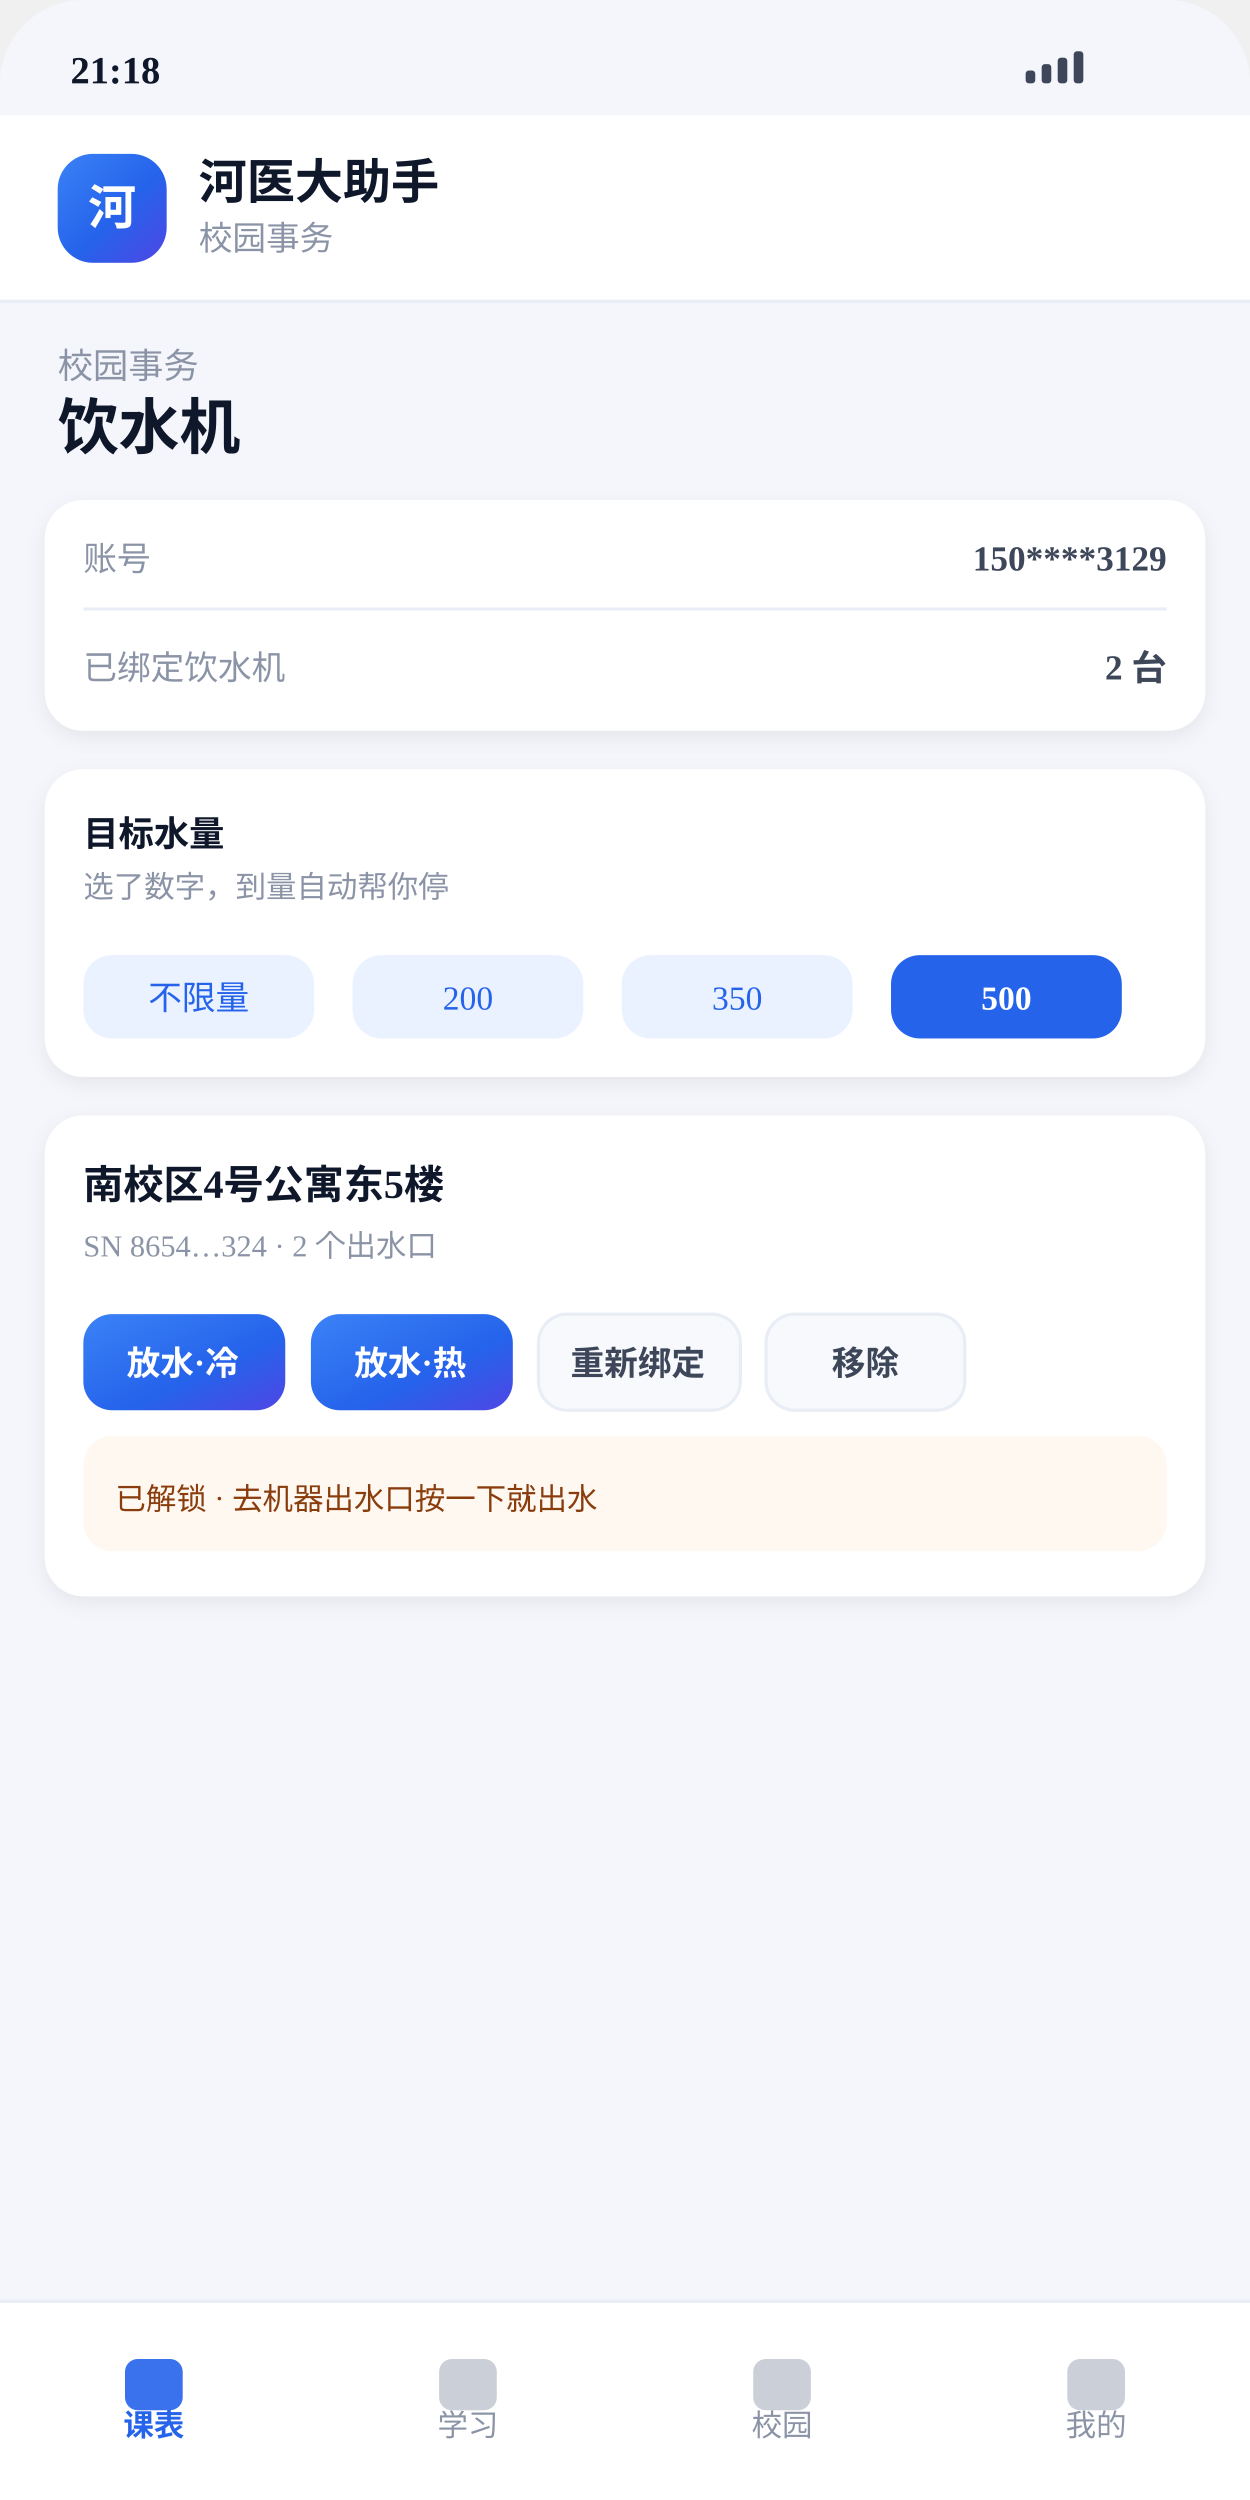
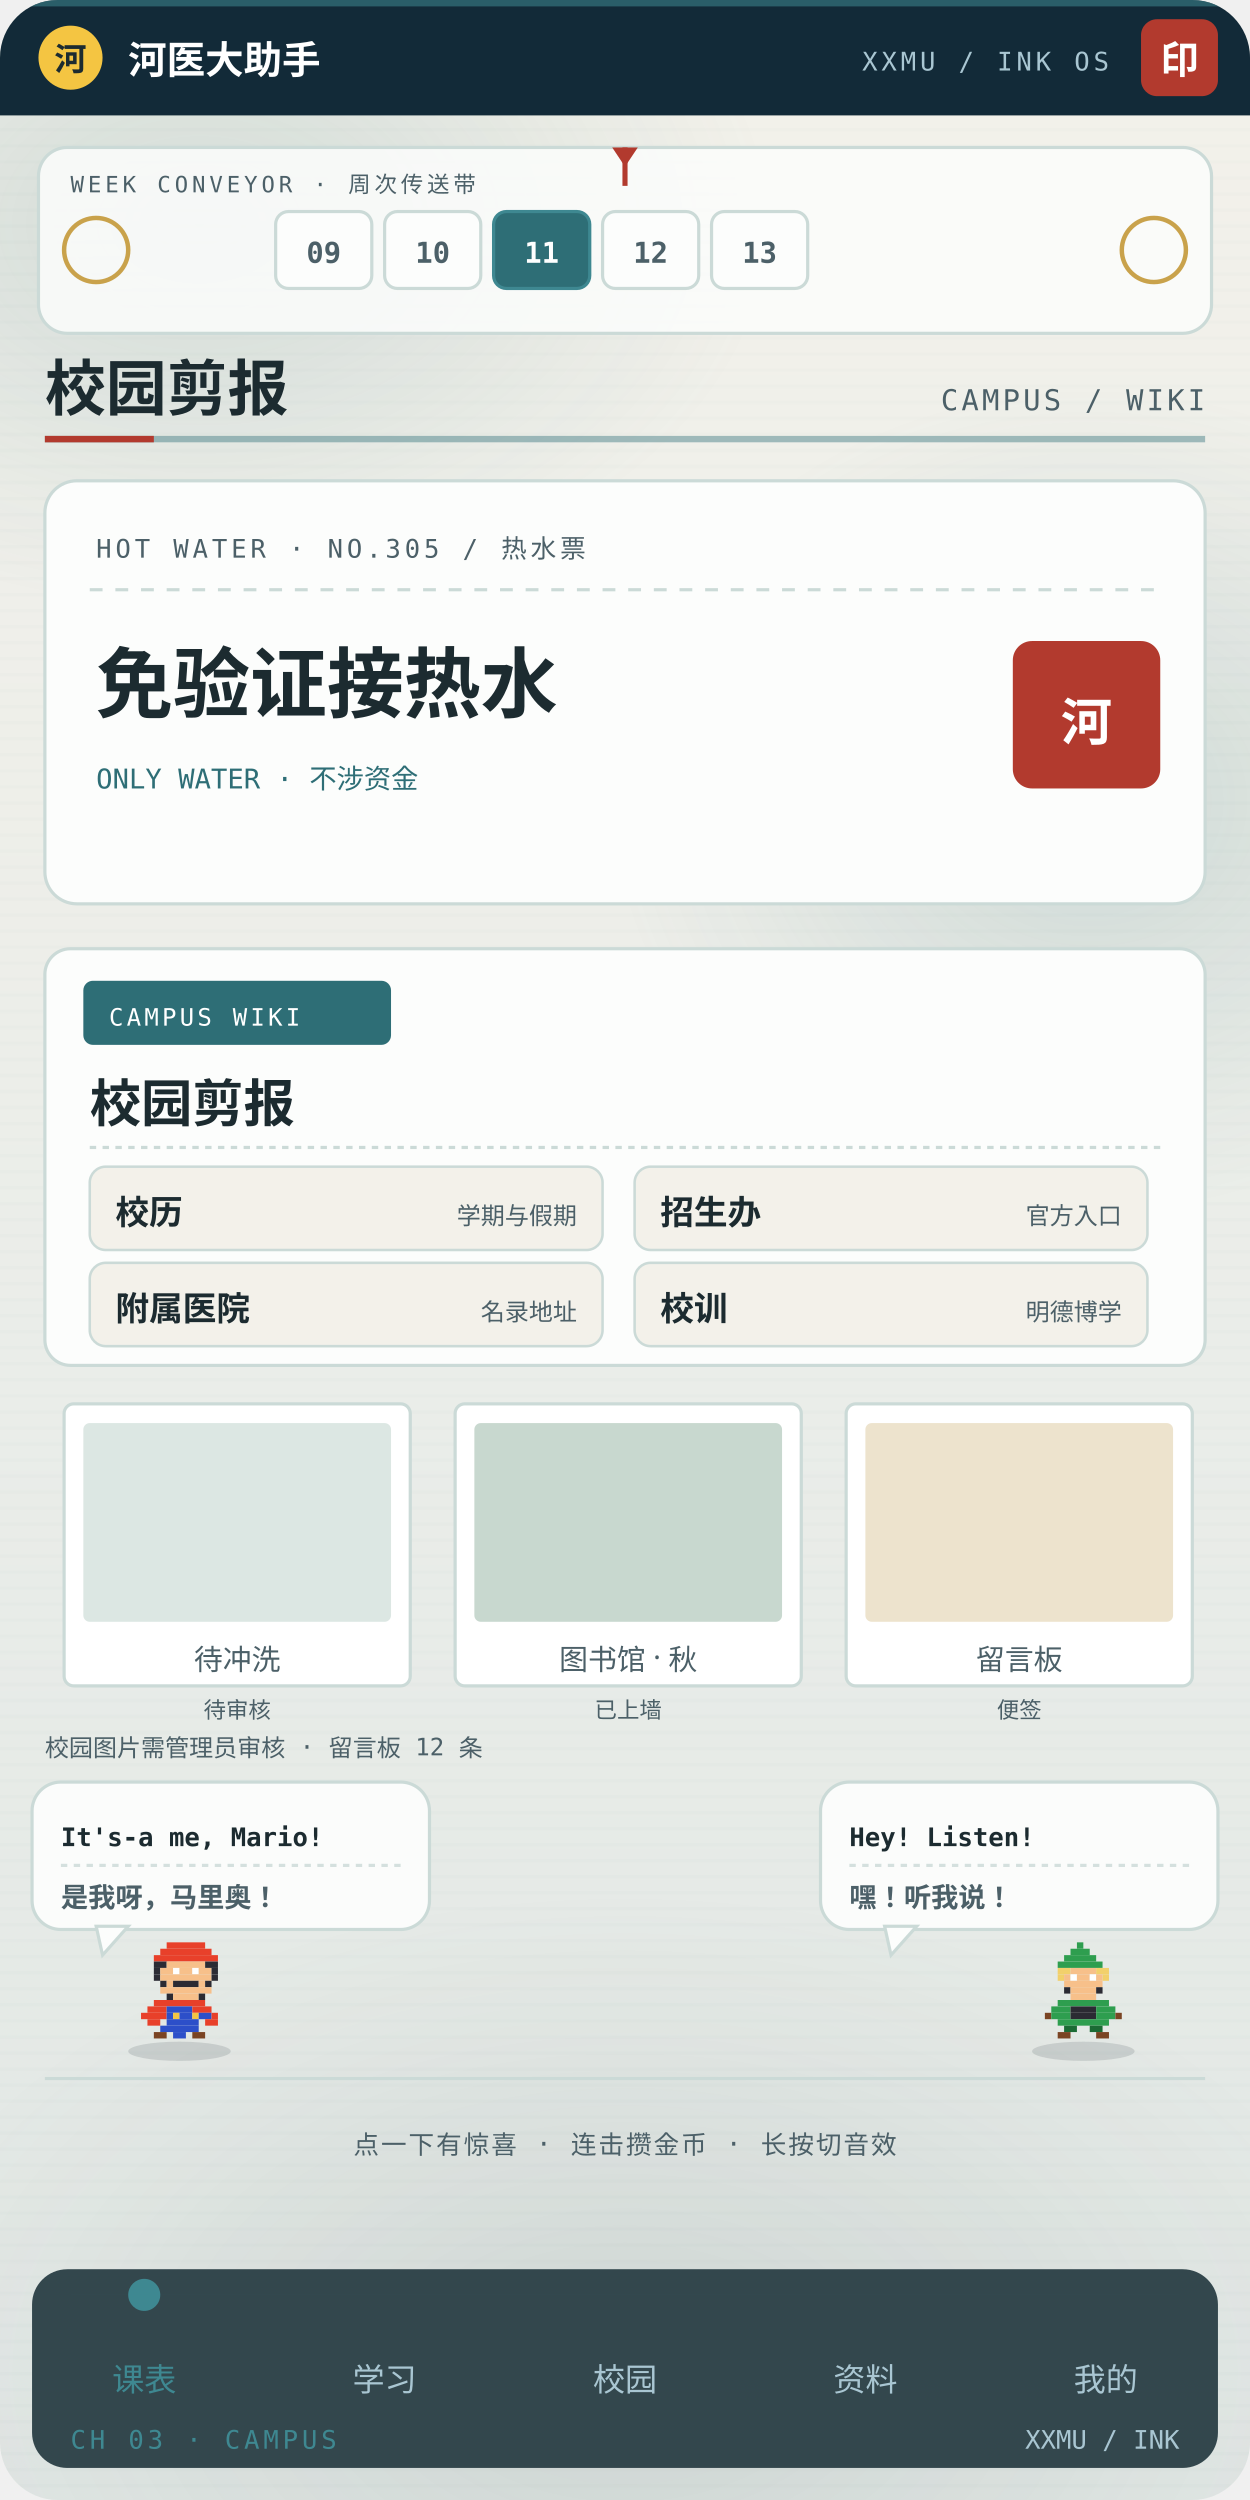
<svg xmlns="http://www.w3.org/2000/svg" width="390" height="780" viewBox="0 0 390 780" fill="none">
  <defs>
-     <linearGradient id="brand" x1="0" y1="0" x2="1" y2="1">
-       <stop offset="0%" stop-color="#3b82f6" />
-       <stop offset="55%" stop-color="#2563eb" />
-       <stop offset="100%" stop-color="#4f46e5" />
+     <clipPath id="hull">
+       <rect x="0" y="0" width="390" height="780" rx="18" />
+     </clipPath>
+     <linearGradient id="paper" x1="0" y1="0" x2="0" y2="1">
+       <stop offset="0" stop-color="#F3F1EA" />
+       <stop offset=".55" stop-color="#EAEDE9" />
+       <stop offset="1" stop-color="#E1E7E4" />
    </linearGradient>
-     <linearGradient id="hero" x1="0" y1="0" x2="1" y2="1">
-       <stop offset="0%" stop-color="#3b82f6" />
-       <stop offset="60%" stop-color="#2563eb" />
-       <stop offset="100%" stop-color="#4f46e5" />
-     </linearGradient>
-     <filter id="sh" x="-20%" y="-20%" width="140%" height="140%">
-       <feDropShadow dx="0" dy="2" stdDeviation="3" flood-color="#0f172a" flood-opacity="0.07" />
-     </filter>
+     <radialGradient id="inkA" cx="50%" cy="50%" r="50%">
+       <stop offset="0" stop-color="#2E6E76" stop-opacity=".16" />
+       <stop offset="1" stop-color="#2E6E76" stop-opacity="0" />
+     </radialGradient>
+     <radialGradient id="inkB" cx="50%" cy="50%" r="50%">
+       <stop offset="0" stop-color="#33474D" stop-opacity=".11" />
+       <stop offset="1" stop-color="#33474D" stop-opacity="0" />
+     </radialGradient>
+     <pattern id="fiber" width="5" height="5" patternUnits="userSpaceOnUse">
+       <rect width="5" height="1" fill="#1C2B30" opacity=".014" />
+     </pattern>
  </defs>
-   <rect x="0" y="0" width="390" height="780" rx="26" fill="#f4f6fb" />
-   <text x="22" y="26" font-size="12" font-weight="600" fill="#0f172a">21:18</text>
-   <rect x="320" y="22" width="3" height="4" rx="1" fill="#3d4759" />
-   <rect x="325" y="20" width="3" height="6" rx="1" fill="#3d4759" />
-   <rect x="330" y="18" width="3" height="8" rx="1" fill="#3d4759" />
-   <rect x="335" y="16" width="3" height="10" rx="1" fill="#3d4759" />
-   <rect x="0" y="36" width="390" height="58" fill="#ffffff" />
-   <rect x="18" y="48" width="34" height="34" rx="11" fill="url(#brand)" />
-   <text x="35" y="70" font-size="15" font-weight="700" fill="#fff" text-anchor="middle" font-family="sans-serif">河</text>
-   <text x="62" y="62" font-size="15" font-weight="700" fill="#0f172a">河医大助手</text>
-   <text x="62" y="78" font-size="10.5" fill="#8b94a6">校园事务</text>
-   <line x1="0" y1="94" x2="390" y2="94" stroke="#e9edf5" />
-   <text x="18" y="118" font-size="11" fill="#8b94a6">校园事务</text>
-   <text x="18" y="140" font-size="19" font-weight="700" fill="#0f172a">饮水机</text>
-   <rect x="14" y="156" width="362" height="72" rx="12" fill="#ffffff" filter="url(#sh)" />
-   <text x="26" y="178" font-size="10.5" fill="#8b94a6">账号</text>
-   <text x="364" y="178" font-size="11" font-weight="600" fill="#3d4759" text-anchor="end">150****3129</text>
-   <line x1="26" y1="190" x2="364" y2="190" stroke="#e9edf5" />
-   <text x="26" y="212" font-size="10.5" fill="#8b94a6">已绑定饮水机</text>
-   <text x="364" y="212" font-size="11" font-weight="600" fill="#3d4759" text-anchor="end">2 台</text>
-   <rect x="14" y="240" width="362" height="96" rx="12" fill="#ffffff" filter="url(#sh)" />
-   <text x="26" y="264" font-size="11" font-weight="600" fill="#0f172a">目标水量</text>
-   <text x="26" y="280" font-size="9.5" fill="#8b94a6">选了数字，到量自动帮你停</text>
-   <rect x="26" y="298" width="72" height="26" rx="9" fill="#eaf1ff" />
-   <text x="62" y="315" font-size="10.5" font-weight="500" fill="#2563eb" text-anchor="middle">不限量</text>
-   <rect x="110" y="298" width="72" height="26" rx="9" fill="#eaf1ff" />
-   <text x="146" y="315" font-size="10.5" font-weight="500" fill="#2563eb" text-anchor="middle">200</text>
-   <rect x="194" y="298" width="72" height="26" rx="9" fill="#eaf1ff" />
-   <text x="230" y="315" font-size="10.5" font-weight="500" fill="#2563eb" text-anchor="middle">350</text>
-   <rect x="278" y="298" width="72" height="26" rx="9" fill="#2563eb" />
-   <text x="314" y="315" font-size="10.5" font-weight="700" fill="#fff" text-anchor="middle">500</text>
-   <rect x="14" y="348" width="362" height="150" rx="12" fill="#ffffff" filter="url(#sh)" />
-   <text x="26" y="374" font-size="12.5" font-weight="700" fill="#0f172a">南校区4号公寓东5楼</text>
-   <text x="26" y="392" font-size="9.5" fill="#8b94a6">SN 8654…324 · 2 个出水口</text>
-   <rect x="26" y="410" width="63" height="30" rx="9" fill="url(#hero)" />
-   <text x="57" y="429" font-size="10.5" font-weight="600" fill="#fff" text-anchor="middle">放水·冷</text>
-   <rect x="97" y="410" width="63" height="30" rx="9" fill="url(#hero)" />
-   <text x="128" y="429" font-size="10.5" font-weight="600" fill="#fff" text-anchor="middle">放水·热</text>
-   <rect x="168" y="410" width="63" height="30" rx="9" fill="#f7f9fc" stroke="#e9edf5" />
-   <text x="199" y="429" font-size="10.5" font-weight="600" fill="#3d4759" text-anchor="middle">重新绑定</text>
-   <rect x="239" y="410" width="62" height="30" rx="9" fill="#f7f9fc" stroke="#e9edf5" />
-   <text x="270" y="429" font-size="10.5" font-weight="600" fill="#3d4759" text-anchor="middle">移除</text>
-   <rect x="26" y="448" width="338" height="36" rx="9" fill="#fff8f1" />
-   <text x="36" y="471" font-size="9.5" fill="#8a3d0c">已解锁 · 去机器出水口按一下就出水</text>
-   <rect x="0" y="718" width="390" height="62" fill="#ffffff" />
-   <line x1="0" y1="718" x2="390" y2="718" stroke="#e9edf5" />
-   <rect x="39" y="736" width="18" height="16" rx="4" fill="#2563eb" opacity="0.9" />
-   <text x="48" y="760" font-size="9.5" fill="#2563eb" text-anchor="middle" font-weight="700">课表</text>
-   <rect x="137" y="736" width="18" height="16" rx="4" fill="#8b94a6" opacity="0.45" />
-   <text x="146" y="760" font-size="9.5" fill="#8b94a6" text-anchor="middle" font-weight="500">学习</text>
-   <rect x="235" y="736" width="18" height="16" rx="4" fill="#8b94a6" opacity="0.45" />
-   <text x="244" y="760" font-size="9.5" fill="#8b94a6" text-anchor="middle" font-weight="500">校园</text>
-   <rect x="333" y="736" width="18" height="16" rx="4" fill="#8b94a6" opacity="0.45" />
-   <text x="342" y="760" font-size="9.5" fill="#8b94a6" text-anchor="middle" font-weight="500">我的</text>
+   <g clip-path="url(#hull)">
+     <rect width="390" height="780" fill="url(#paper)" />
+     <ellipse cx="62" cy="70" rx="180" ry="120" fill="url(#inkA)" />
+     <ellipse cx="340" cy="250" rx="150" ry="130" fill="url(#inkA)" />
+     <ellipse cx="195" cy="740" rx="240" ry="150" fill="url(#inkB)" />
+     <rect width="390" height="780" fill="url(#fiber)" />
+     <rect width="390" height="36" fill="#122A38" />
+     <rect width="390" height="2" fill="#3E8891" opacity=".55" />
+     <circle cx="22" cy="18" r="10" fill="#F4C542" />
+     <text x="22" y="22" text-anchor="middle" font-family="system-ui,Microsoft YaHei,sans-serif" font-size="10" font-weight="800" fill="#1C2B30">河</text>
+     <text x="40" y="23" font-family="system-ui,Microsoft YaHei,sans-serif" font-size="12" font-weight="800" fill="#FFFFFF">河医大助手</text>
+     <text x="346" y="22" text-anchor="end" font-family="ui-monospace,Menlo,Consolas,monospace" font-size="8" fill="#A9C6D2" letter-spacing="1.2">XXMU / INK OS</text>
+     <rect x="356" y="6" width="24" height="24" rx="5" fill="#B23A2E" />
+     <text x="368" y="23" text-anchor="middle" font-family="system-ui,Microsoft YaHei,sans-serif" font-size="12" font-weight="800" fill="#FFFFFF">印</text>
+     <rect x="12" y="46" width="366" height="58" rx="9" fill="#FCFDFC" fill-opacity=".86" stroke="#CBDAD7" />
+     <text x="22" y="60" font-family="ui-monospace,Menlo,Consolas,monospace" font-size="7" fill="#4C6068" letter-spacing="1.2">WEEK CONVEYOR · 周次传送带</text>
+     <rect x="86" y="66" width="30" height="24" rx="4" fill="#FCFDFC" stroke="#CBDAD7" stroke-width="1" />
+     <text x="101" y="82" text-anchor="middle" font-family="ui-monospace,Menlo,Consolas,monospace" font-size="9" font-weight="700" fill="#4C6068">09</text>
+     <rect x="120" y="66" width="30" height="24" rx="4" fill="#FCFDFC" stroke="#CBDAD7" stroke-width="1" />
+     <text x="135" y="82" text-anchor="middle" font-family="ui-monospace,Menlo,Consolas,monospace" font-size="9" font-weight="700" fill="#4C6068">10</text>
+     <rect x="154" y="66" width="30" height="24" rx="4" fill="#2E6E76" stroke="#3E8891" stroke-width="1" />
+     <text x="169" y="82" text-anchor="middle" font-family="ui-monospace,Menlo,Consolas,monospace" font-size="9" font-weight="700" fill="#FFFFFF">11</text>
+     <rect x="188" y="66" width="30" height="24" rx="4" fill="#FCFDFC" stroke="#CBDAD7" stroke-width="1" />
+     <text x="203" y="82" text-anchor="middle" font-family="ui-monospace,Menlo,Consolas,monospace" font-size="9" font-weight="700" fill="#4C6068">12</text>
+     <rect x="222" y="66" width="30" height="24" rx="4" fill="#FCFDFC" stroke="#CBDAD7" stroke-width="1" />
+     <text x="237" y="82" text-anchor="middle" font-family="ui-monospace,Menlo,Consolas,monospace" font-size="9" font-weight="700" fill="#4C6068">13</text>
+     <circle cx="30" cy="78" r="10" fill="none" stroke="#C9A24B" stroke-width="1.4" />
+     <circle cx="360" cy="78" r="10" fill="none" stroke="#C9A24B" stroke-width="1.4" />
+     <path d="M195 46 L195 58" stroke="#B23A2E" stroke-width="1.6" />
+     <path d="M191 46 L199 46 L195 52 Z" fill="#B23A2E" />
+     <text x="14" y="128" font-family="system-ui,Microsoft YaHei,sans-serif" font-size="19" font-weight="800" fill="#1C2B30">校园剪报</text>
+     <text x="376" y="128" text-anchor="end" font-family="ui-monospace,Menlo,Consolas,monospace" font-size="9" fill="#4C6068" letter-spacing="1">CAMPUS / WIKI</text>
+     <rect x="14" y="136" width="362" height="2" fill="#2E6E76" opacity=".42" />
+     <rect x="14" y="136" width="34" height="2" fill="#B23A2E" />
+     <rect x="14" y="150" width="362" height="132" rx="10" fill="#FCFDFC" stroke="#CBDAD7" />
+     <text x="30" y="174" font-family="ui-monospace,Menlo,Consolas,monospace" font-size="8" fill="#4C6068" letter-spacing="1.2">HOT WATER · NO.305 / 热水票</text>
+     <path d="M28 184 H362" stroke="#CBDAD7" stroke-dasharray="4 4" />
+     <text x="30" y="222" font-family="system-ui,Microsoft YaHei,sans-serif" font-size="24" font-weight="800" fill="#1C2B30">免验证接热水</text>
+     <text x="30" y="246" font-family="ui-monospace,Menlo,Consolas,monospace" font-size="8.5" fill="#2E6E76">ONLY WATER · 不涉资金</text>
+     <rect x="316" y="200" width="46" height="46" rx="6" fill="#B23A2E" />
+     <text x="339" y="231" text-anchor="middle" font-family="system-ui,Microsoft YaHei,sans-serif" font-size="16" font-weight="800" fill="#FFFFFF">河</text>
+     <rect x="14" y="296" width="362" height="130" rx="8" fill="#FCFDFC" stroke="#CBDAD7" />
+     <rect x="26" y="306" width="96" height="20" rx="3" fill="#2E6E76" />
+     <text x="34" y="320" font-family="ui-monospace,Menlo,Consolas,monospace" font-size="7.5" fill="#FFFFFF" letter-spacing="1">CAMPUS WIKI</text>
+     <text x="28" y="350" font-family="system-ui,Microsoft YaHei,sans-serif" font-size="16" font-weight="800" fill="#1C2B30">校园剪报</text>
+     <path d="M28 358 H362" stroke="#CBDAD7" stroke-dasharray="2 2" />
+     <rect x="28" y="364" width="160" height="26" rx="5" fill="#F3F1EA" stroke="#CBDAD7" stroke-width=".8" />
+     <text x="36" y="382" font-family="system-ui,Microsoft YaHei,sans-serif" font-size="10.5" font-weight="700" fill="#1C2B30">校历</text>
+     <text x="180" y="382" text-anchor="end" font-family="ui-monospace,Menlo,Consolas,monospace" font-size="7.5" fill="#4C6068">学期与假期</text>
+     <rect x="198" y="364" width="160" height="26" rx="5" fill="#F3F1EA" stroke="#CBDAD7" stroke-width=".8" />
+     <text x="206" y="382" font-family="system-ui,Microsoft YaHei,sans-serif" font-size="10.5" font-weight="700" fill="#1C2B30">招生办</text>
+     <text x="350" y="382" text-anchor="end" font-family="ui-monospace,Menlo,Consolas,monospace" font-size="7.5" fill="#4C6068">官方入口</text>
+     <rect x="28" y="394" width="160" height="26" rx="5" fill="#F3F1EA" stroke="#CBDAD7" stroke-width=".8" />
+     <text x="36" y="412" font-family="system-ui,Microsoft YaHei,sans-serif" font-size="10.5" font-weight="700" fill="#1C2B30">附属医院</text>
+     <text x="180" y="412" text-anchor="end" font-family="ui-monospace,Menlo,Consolas,monospace" font-size="7.5" fill="#4C6068">名录地址</text>
+     <rect x="198" y="394" width="160" height="26" rx="5" fill="#F3F1EA" stroke="#CBDAD7" stroke-width=".8" />
+     <text x="206" y="412" font-family="system-ui,Microsoft YaHei,sans-serif" font-size="10.5" font-weight="700" fill="#1C2B30">校训</text>
+     <text x="350" y="412" text-anchor="end" font-family="ui-monospace,Menlo,Consolas,monospace" font-size="7.5" fill="#4C6068">明德博学</text>
+     <rect x="20" y="438" width="108" height="88" rx="3" fill="#FFFFFF" stroke="#CBDAD7" />
+     <rect x="26" y="444" width="96" height="62" rx="2" fill="#DCE7E3" />
+     <text x="74" y="521" text-anchor="middle" font-family="system-ui,Microsoft YaHei,sans-serif" font-size="9" fill="#4C6068">待冲洗</text>
+     <text x="74" y="536" text-anchor="middle" font-family="ui-monospace,Menlo,Consolas,monospace" font-size="7" fill="#4C6068">待审核</text>
+     <rect x="142" y="438" width="108" height="88" rx="3" fill="#FFFFFF" stroke="#CBDAD7" />
+     <rect x="148" y="444" width="96" height="62" rx="2" fill="#C8D8CF" />
+     <text x="196" y="521" text-anchor="middle" font-family="system-ui,Microsoft YaHei,sans-serif" font-size="9" fill="#4C6068">图书馆 · 秋</text>
+     <text x="196" y="536" text-anchor="middle" font-family="ui-monospace,Menlo,Consolas,monospace" font-size="7" fill="#4C6068">已上墙</text>
+     <rect x="264" y="438" width="108" height="88" rx="3" fill="#FFFFFF" stroke="#CBDAD7" />
+     <rect x="270" y="444" width="96" height="62" rx="2" fill="#EDE3CD" />
+     <text x="318" y="521" text-anchor="middle" font-family="system-ui,Microsoft YaHei,sans-serif" font-size="9" fill="#4C6068">留言板</text>
+     <text x="318" y="536" text-anchor="middle" font-family="ui-monospace,Menlo,Consolas,monospace" font-size="7" fill="#4C6068">便签</text>
+     <text x="14" y="548" font-family="ui-monospace,Menlo,Consolas,monospace" font-size="7.5" fill="#4C6068">校园图片需管理员审核 · 留言板 12 条</text>
+     <rect x="10" y="556" width="124" height="46" rx="9" fill="#FCFDFC" fill-opacity=".97" stroke="#CBDAD7" stroke-width="1" />
+     <path d="M30 601 L40 601 L32 610 Z" fill="#FCFDFC" stroke="#CBDAD7" stroke-width="1" />
+     <path d="M19 582 H125" stroke="#CBDAD7" stroke-dasharray="2 2" opacity=".8" />
+     <text x="19" y="576" font-family="ui-monospace,Menlo,Consolas,monospace" font-size="8" font-weight="700" fill="#1C2B30">It's-a me, Mario!</text>
+     <text x="19" y="595" font-family="system-ui,Microsoft YaHei,sans-serif" font-size="8.5" font-weight="600" fill="#4C6068">是我呀，马里奥！</text>
+     <rect x="256" y="556" width="124" height="46" rx="9" fill="#FCFDFC" fill-opacity=".97" stroke="#CBDAD7" stroke-width="1" />
+     <path d="M276 601 L286 601 L278 610 Z" fill="#FCFDFC" stroke="#CBDAD7" stroke-width="1" />
+     <path d="M265 582 H371" stroke="#CBDAD7" stroke-dasharray="2 2" opacity=".8" />
+     <text x="265" y="576" font-family="ui-monospace,Menlo,Consolas,monospace" font-size="8" font-weight="700" fill="#1C2B30">Hey! Listen!</text>
+     <text x="265" y="595" font-family="system-ui,Microsoft YaHei,sans-serif" font-size="8.5" font-weight="600" fill="#4C6068">嘿！听我说！</text>
+     <ellipse cx="56" cy="640" rx="16" ry="3" fill="#1C2B30" opacity=".14" />
+     <rect x="52" y="606" width="12" height="2" fill="#E8402A" />
+     <rect x="50" y="608" width="16" height="2" fill="#E8402A" />
+     <rect x="48" y="610" width="20" height="2" fill="#E8402A" />
+     <rect x="48" y="612" width="4" height="2" fill="#2B2B33" />
+     <rect x="52" y="612" width="12" height="2" fill="#F7C08A" />
+     <rect x="64" y="612" width="4" height="2" fill="#2B2B33" />
+     <rect x="48" y="614" width="2" height="2" fill="#2B2B33" />
+     <rect x="50" y="614" width="4" height="2" fill="#F7C08A" />
+     <rect x="54" y="614" width="2" height="2" fill="#FFFFFF" />
+     <rect x="56" y="614" width="4" height="2" fill="#F7C08A" />
+     <rect x="60" y="614" width="2" height="2" fill="#FFFFFF" />
+     <rect x="62" y="614" width="4" height="2" fill="#F7C08A" />
+     <rect x="66" y="614" width="2" height="2" fill="#2B2B33" />
+     <rect x="48" y="616" width="2" height="2" fill="#2B2B33" />
+     <rect x="50" y="616" width="16" height="2" fill="#F7C08A" />
+     <rect x="66" y="616" width="2" height="2" fill="#2B2B33" />
+     <rect x="50" y="618" width="2" height="2" fill="#2B2B33" />
+     <rect x="52" y="618" width="2" height="2" fill="#F7C08A" />
+     <rect x="54" y="618" width="8" height="2" fill="#2B2B33" />
+     <rect x="62" y="618" width="2" height="2" fill="#F7C08A" />
+     <rect x="64" y="618" width="2" height="2" fill="#2B2B33" />
+     <rect x="50" y="620" width="16" height="2" fill="#F7C08A" />
+     <rect x="52" y="622" width="2" height="2" fill="#2B2B33" />
+     <rect x="54" y="622" width="8" height="2" fill="#F7C08A" />
+     <rect x="62" y="622" width="2" height="2" fill="#2B2B33" />
+     <rect x="48" y="624" width="16" height="2" fill="#E8402A" />
+     <rect x="46" y="626" width="6" height="2" fill="#E8402A" />
+     <rect x="52" y="626" width="8" height="2" fill="#2C4FC9" />
+     <rect x="60" y="626" width="6" height="2" fill="#E8402A" />
+     <rect x="44" y="628" width="8" height="2" fill="#E8402A" />
+     <rect x="52" y="628" width="2" height="2" fill="#2C4FC9" />
+     <rect x="54" y="628" width="2" height="2" fill="#F4C542" />
+     <rect x="56" y="628" width="4" height="2" fill="#2C4FC9" />
+     <rect x="60" y="628" width="2" height="2" fill="#F4C542" />
+     <rect x="62" y="628" width="4" height="2" fill="#2C4FC9" />
+     <rect x="66" y="628" width="2" height="2" fill="#E8402A" />
+     <rect x="46" y="630" width="4" height="2" fill="#E8402A" />
+     <rect x="52" y="630" width="10" height="2" fill="#2C4FC9" />
+     <rect x="64" y="630" width="4" height="2" fill="#E8402A" />
+     <rect x="50" y="632" width="12" height="2" fill="#2C4FC9" />
+     <rect x="48" y="634" width="4" height="2" fill="#7A4423" />
+     <rect x="54" y="634" width="4" height="2" fill="#2C4FC9" />
+     <rect x="60" y="634" width="4" height="2" fill="#7A4423" />
+     <ellipse cx="338" cy="640" rx="16" ry="3" fill="#1C2B30" opacity=".14" />
+     <rect x="336" y="606" width="2" height="2" fill="#2E9E4F" />
+     <rect x="334" y="608" width="6" height="2" fill="#2E9E4F" />
+     <rect x="332" y="610" width="10" height="2" fill="#2E9E4F" />
+     <rect x="330" y="612" width="14" height="2" fill="#2E9E4F" />
+     <rect x="330" y="614" width="4" height="2" fill="#F2D06B" />
+     <rect x="334" y="614" width="8" height="2" fill="#F7C08A" />
+     <rect x="342" y="614" width="4" height="2" fill="#F2D06B" />
+     <rect x="330" y="616" width="2" height="2" fill="#F2D06B" />
+     <rect x="332" y="616" width="2" height="2" fill="#F7C08A" />
+     <rect x="334" y="616" width="2" height="2" fill="#FFFFFF" />
+     <rect x="336" y="616" width="4" height="2" fill="#F7C08A" />
+     <rect x="340" y="616" width="2" height="2" fill="#FFFFFF" />
+     <rect x="342" y="616" width="2" height="2" fill="#F7C08A" />
+     <rect x="344" y="616" width="2" height="2" fill="#F2D06B" />
+     <rect x="332" y="618" width="12" height="2" fill="#F7C08A" />
+     <rect x="332" y="620" width="2" height="2" fill="#2B2B33" />
+     <rect x="334" y="620" width="8" height="2" fill="#F7C08A" />
+     <rect x="342" y="620" width="2" height="2" fill="#2B2B33" />
+     <rect x="334" y="622" width="8" height="2" fill="#F7C08A" />
+     <rect x="330" y="624" width="16" height="2" fill="#2E9E4F" />
+     <rect x="328" y="626" width="6" height="2" fill="#2E9E4F" />
+     <rect x="334" y="626" width="8" height="2" fill="#2B2B33" />
+     <rect x="342" y="626" width="6" height="2" fill="#2E9E4F" />
+     <rect x="326" y="628" width="2" height="2" fill="#7A4423" />
+     <rect x="328" y="628" width="6" height="2" fill="#2E9E4F" />
+     <rect x="334" y="628" width="8" height="2" fill="#2B2B33" />
+     <rect x="342" y="628" width="6" height="2" fill="#2E9E4F" />
+     <rect x="348" y="628" width="2" height="2" fill="#7A4423" />
+     <rect x="330" y="630" width="16" height="2" fill="#2E9E4F" />
+     <rect x="332" y="632" width="4" height="2" fill="#1B6B34" />
+     <rect x="340" y="632" width="4" height="2" fill="#1B6B34" />
+     <rect x="330" y="634" width="4" height="2" fill="#7A4423" />
+     <rect x="342" y="634" width="4" height="2" fill="#7A4423" />
+     <rect x="14" y="648" width="362" height="1" fill="#CBDAD7" />
+     <text x="195" y="672" text-anchor="middle" font-family="ui-monospace,Menlo,Consolas,monospace" font-size="8" fill="#4C6068" letter-spacing=".6">点一下有惊喜 · 连击攒金币 · 长按切音效</text>
+     <rect x="10" y="708" width="370" height="62" rx="11" fill="#33474D" />
+     <rect x="22" y="714" width="346" height="4" fill="url(#fiber)" opacity=".7" />
+     <circle cx="45" cy="716" r="5" fill="#3E8891" />
+     <text x="45" y="746" text-anchor="middle" font-family="system-ui,Microsoft YaHei,sans-serif" font-size="10" fill="#3E8891">课表</text>
+     <text x="120" y="746" text-anchor="middle" font-family="system-ui,Microsoft YaHei,sans-serif" font-size="10" fill="#A9C6D2">学习</text>
+     <text x="195" y="746" text-anchor="middle" font-family="system-ui,Microsoft YaHei,sans-serif" font-size="10" fill="#A9C6D2">校园</text>
+     <text x="270" y="746" text-anchor="middle" font-family="system-ui,Microsoft YaHei,sans-serif" font-size="10" fill="#A9C6D2">资料</text>
+     <text x="345" y="746" text-anchor="middle" font-family="system-ui,Microsoft YaHei,sans-serif" font-size="10" fill="#A9C6D2">我的</text>
+     <text x="22" y="764" font-family="ui-monospace,Menlo,Consolas,monospace" font-size="8" fill="#3E8891" letter-spacing="1.2">CH 03 · CAMPUS</text>
+     <text x="368" y="764" text-anchor="end" font-family="ui-monospace,Menlo,Consolas,monospace" font-size="8" fill="#A9C6D2">XXMU / INK</text>
+   </g>
</svg>
